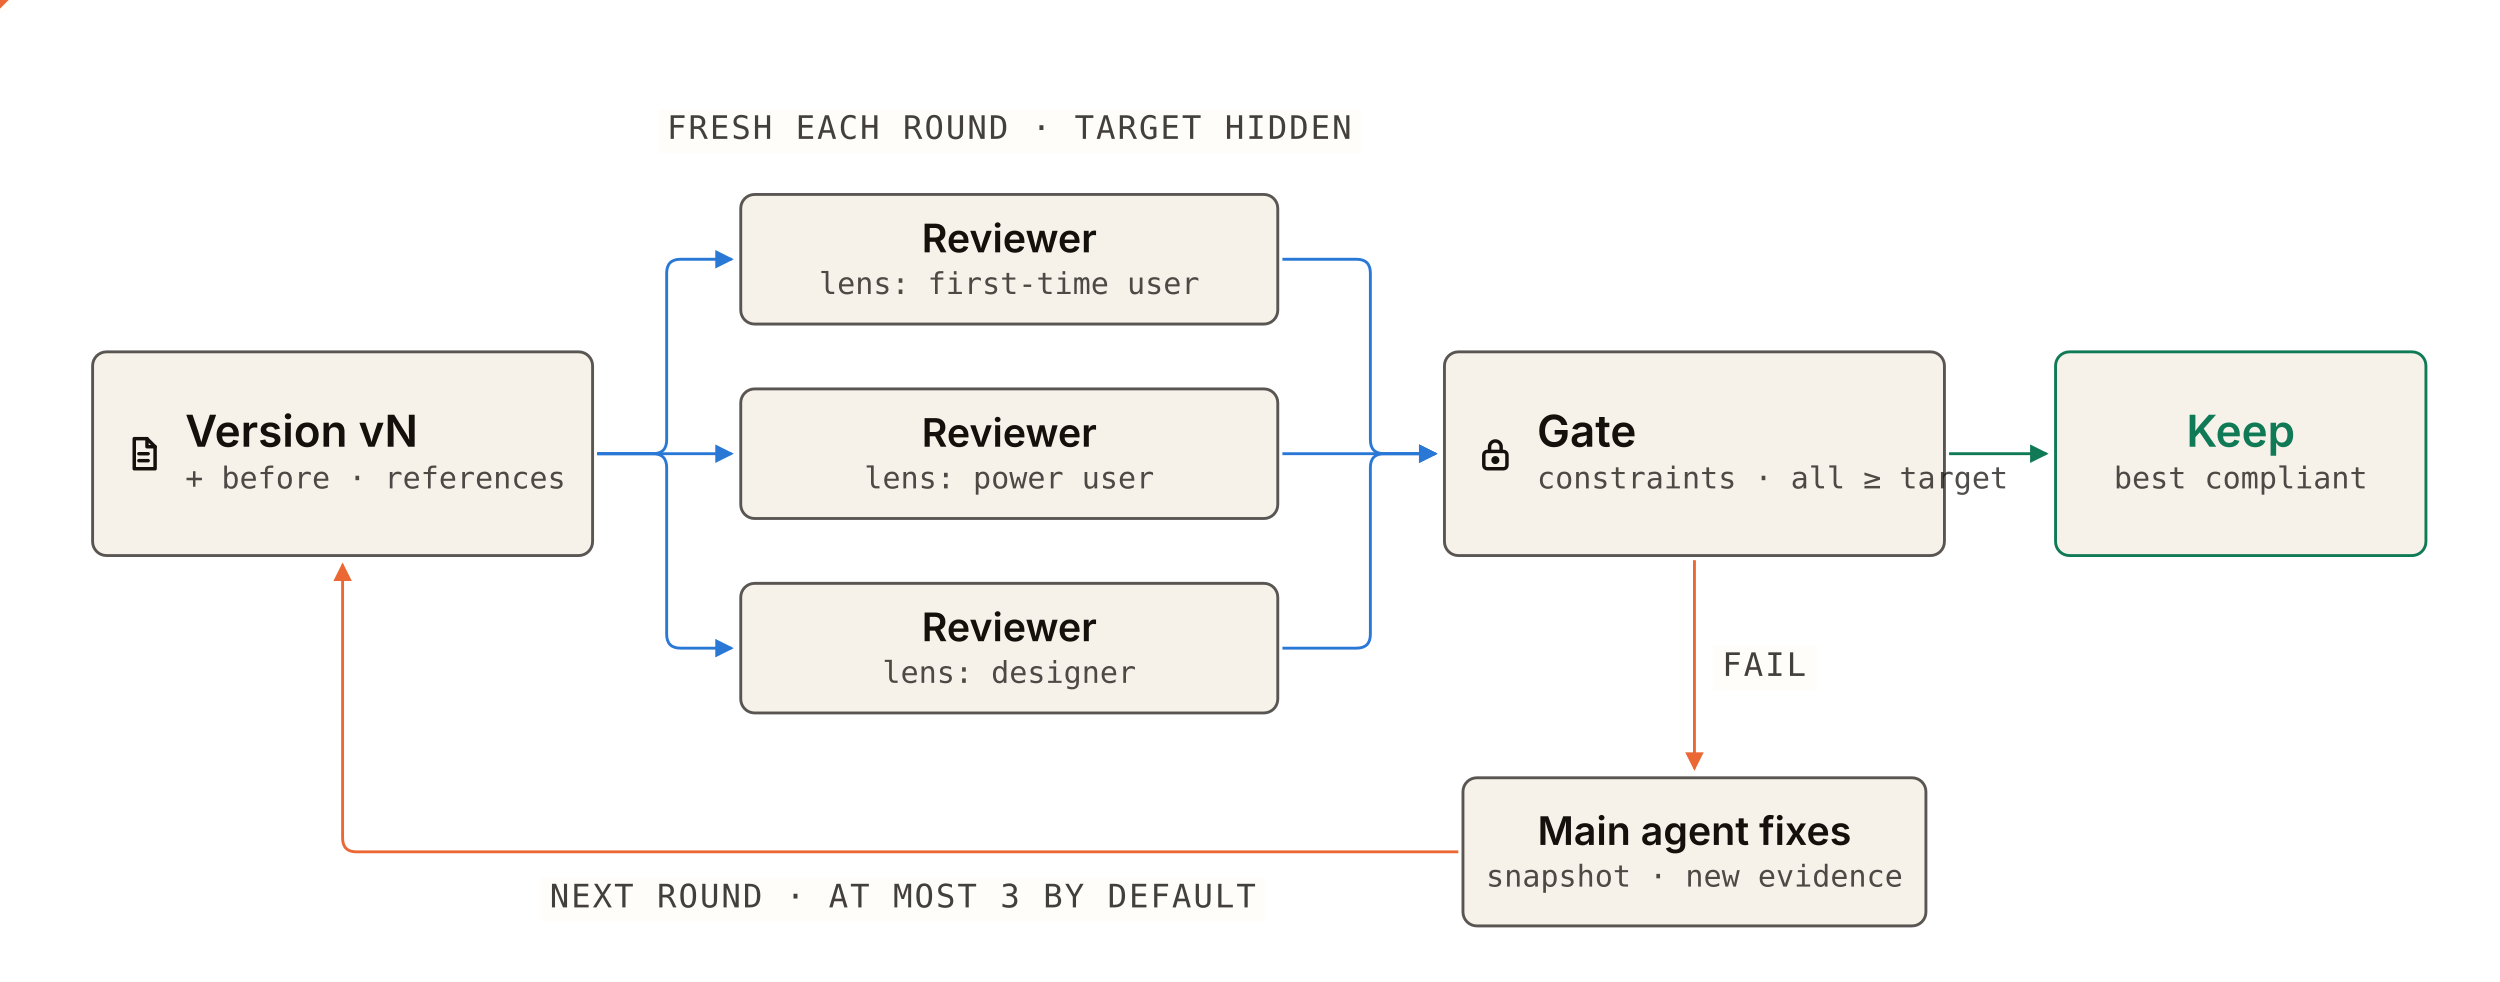
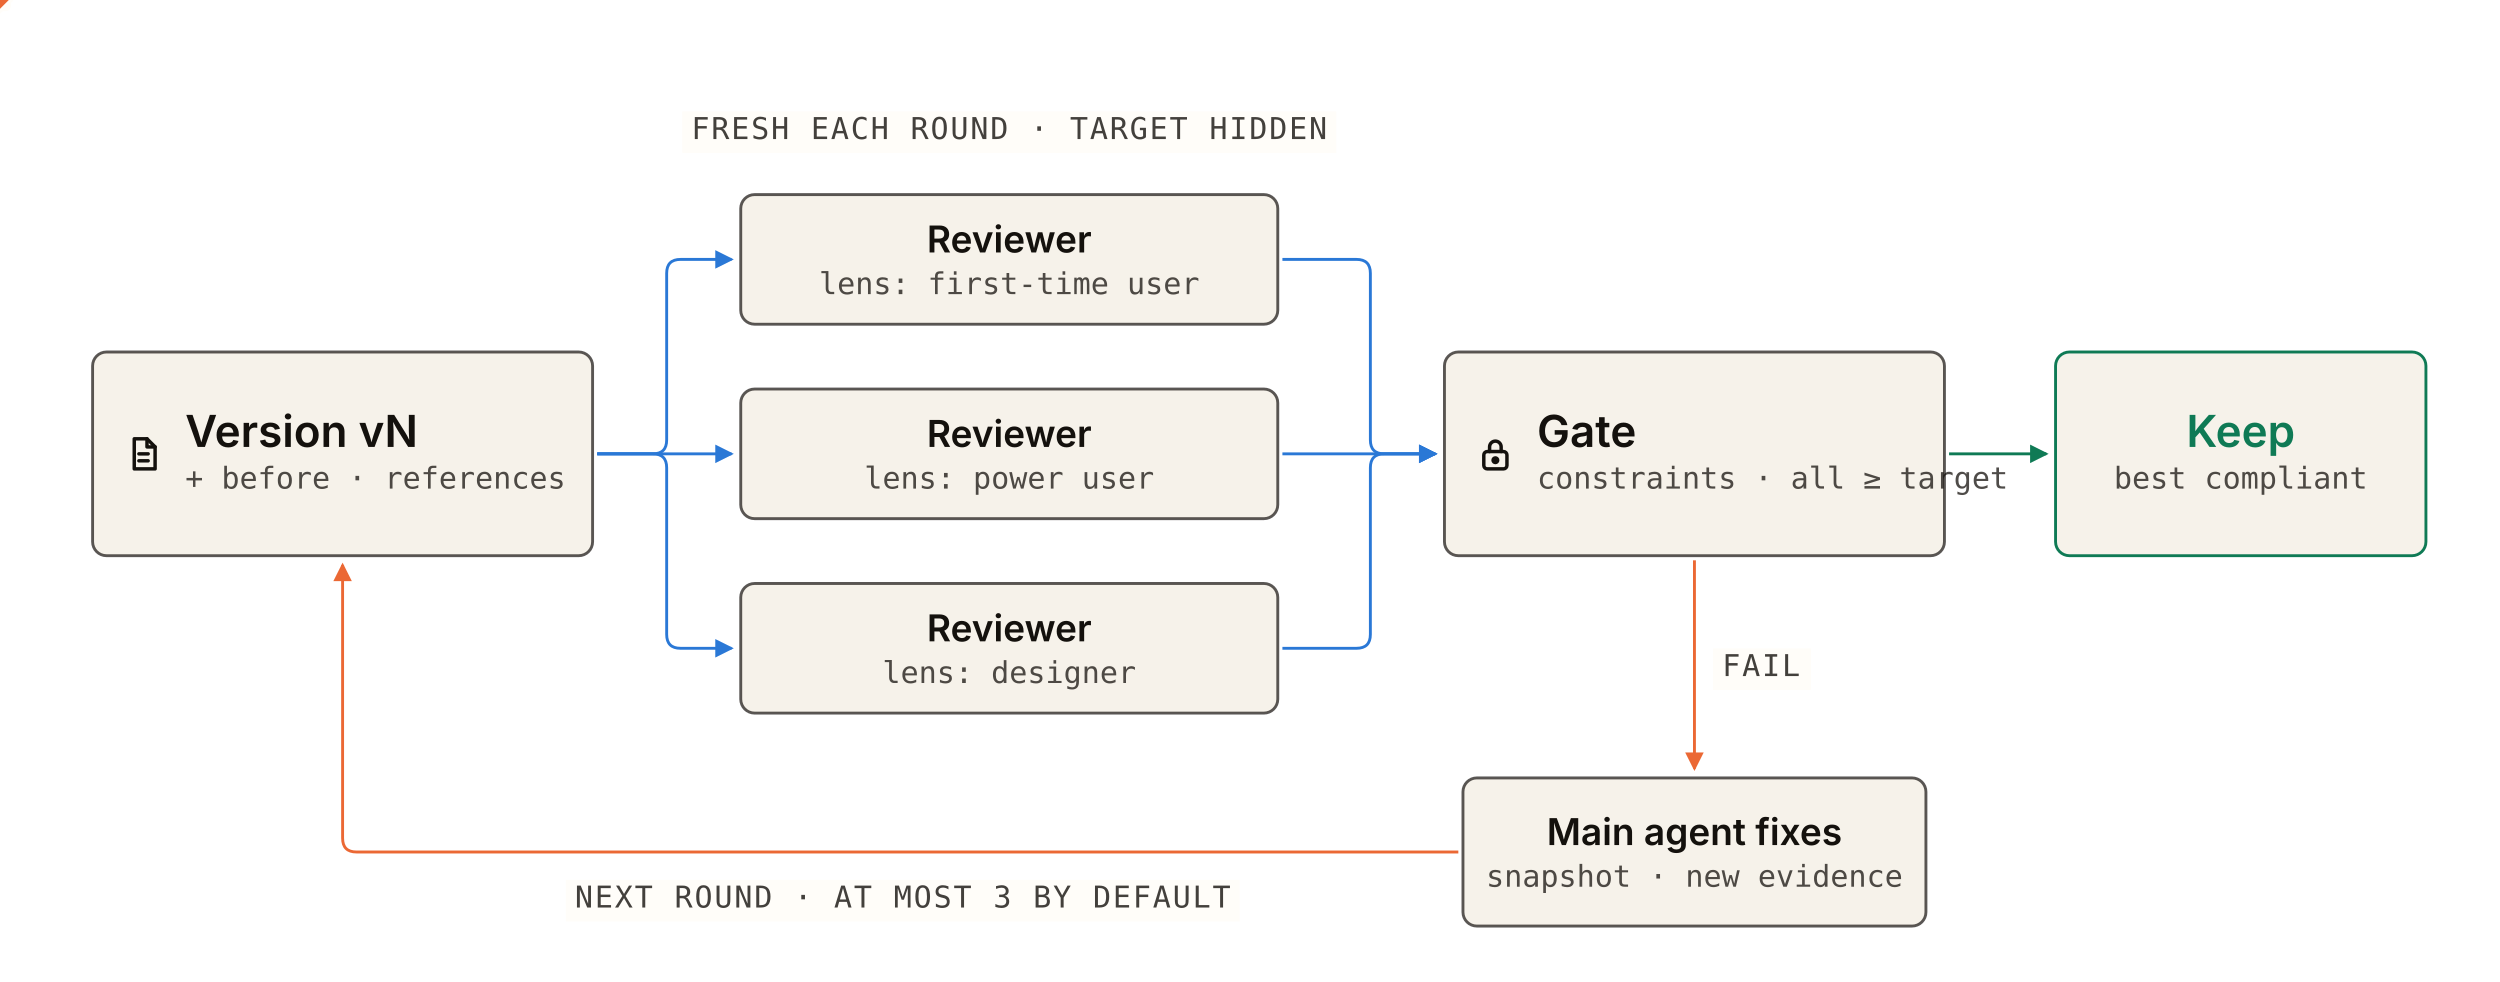
- <svg xmlns="http://www.w3.org/2000/svg" viewBox="0 0 1080 424" width="1080" height="424" color="#14110d" font-family="ui-sans-serif, system-ui, -apple-system, 'Segoe UI', Inter, Helvetica, Arial, sans-serif" role="img" aria-label="One version of the work, with the before snapshot and reference products, goes to three fresh reviewers with different lenses who never see the target score. Their scores reach a gate that passes only when every stated constraint holds and every metric meets the target. A pass keeps the best compliant version; a fail sends the work to the main agent to fix, snapshot and rebuild evidence, then back to a new set of reviewers, for at most three rounds by default.">
+ <svg xmlns="http://www.w3.org/2000/svg" viewBox="0 0 1080 424" width="960" height="377" color="#14110d" font-family="ui-sans-serif, system-ui, -apple-system, 'Segoe UI', Inter, Helvetica, Arial, sans-serif" role="img" aria-label="One version of the work, with the before snapshot and reference products, goes to three fresh reviewers with different lenses who never see the target score. Their scores reach a gate that passes only when every stated constraint holds and every metric meets the target. A pass keeps the best compliant version; a fail sends the work to the main agent to fix, snapshot and rebuild evidence, then back to a new set of reviewers, for at most three rounds by default.">
  <style>text{user-select:none}</style>
  <g transform="translate(0,0)">
    <defs>
      <marker id="cn-head" markerWidth="8" markerHeight="8" refX="7" refY="4" orient="auto-start-reverse" markerUnits="userSpaceOnUse">
        <path d="M0,0 L8,4 L0,8 z" fill="currentColor" />
      </marker>
      <marker id="cn-head-accent" markerWidth="8" markerHeight="8" refX="7" refY="4" orient="auto-start-reverse" markerUnits="userSpaceOnUse">
        <path d="M0,0 L8,4 L0,8 z" fill="#0f7a55" />
      </marker>
      <marker id="cn-head-request" markerWidth="8" markerHeight="8" refX="7" refY="4" orient="auto-start-reverse" markerUnits="userSpaceOnUse">
        <path d="M0,0 L8,4 L0,8 z" fill="#2a78d6" />
      </marker>
      <marker id="cn-head-response" markerWidth="8" markerHeight="8" refX="7" refY="4" orient="auto-start-reverse" markerUnits="userSpaceOnUse">
        <path d="M0,0 L8,4 L0,8 z" fill="#0f7a55" />
      </marker>
      <marker id="cn-head-change" markerWidth="8" markerHeight="8" refX="7" refY="4" orient="auto-start-reverse" markerUnits="userSpaceOnUse">
        <path d="M0,0 L8,4 L0,8 z" fill="#eb6834" />
      </marker>
    </defs>
    <g data-uipack="node">
      <rect x="40" y="152" width="216" height="88" rx="6" fill="#f6f2ea" stroke="currentColor" stroke-opacity="0.7" stroke-width="1.25" />
      <path class="uipack__touch-target" d="M 40 152 h 216 v 88 h -216 Z" fill="transparent" stroke="none" aria-hidden="true" />
      <g transform="translate(54, 188)" fill="none" stroke="currentColor" stroke-width="1.5" stroke-linecap="round" stroke-linejoin="round">
        <path d="M4 1.5h5.5L13 5v9.5H4z" />
        <path d="M9.5 1.5V5H13M6 8h4M6 11h4" />
      </g>
      <text x="80" y="193" text-anchor="start" font-size="19" font-weight="600" fill="currentColor">Version vN</text>
      <text x="80" y="211" text-anchor="start" font-size="13" font-family="ui-monospace, SFMono-Regular, Menlo, Consolas, monospace" fill="currentColor" fill-opacity="0.75">+ before · references</text>
    </g>
    <g data-uipack="label">
-       <rect x="284.16" y="47" width="303.68" height="19" fill="#fffdf9" />
-       <text x="436" y="60" text-anchor="middle" font-size="14" font-family="ui-monospace, SFMono-Regular, Menlo, Consolas, monospace" letter-spacing=".06em" fill="currentColor" fill-opacity="0.8">FRESH EACH ROUND · TARGET HIDDEN</text>
+       <rect x="294.72" y="48" width="282.56" height="18" fill="#fffdf9" />
+       <text x="436" y="60" text-anchor="middle" font-size="13" font-family="ui-monospace, SFMono-Regular, Menlo, Consolas, monospace" letter-spacing=".06em" fill="currentColor" fill-opacity="0.8">FRESH EACH ROUND · TARGET HIDDEN</text>
    </g>
    <g data-uipack="node">
      <rect x="320" y="84" width="232" height="56" rx="6" fill="#f6f2ea" stroke="currentColor" stroke-opacity="0.7" stroke-width="1.25" />
      <path class="uipack__touch-target" d="M 320 84 h 232 v 56 h -232 Z" fill="transparent" stroke="none" aria-hidden="true" />
-       <text x="436" y="109" text-anchor="middle" font-size="17" font-weight="600" fill="currentColor">Reviewer</text>
+       <text x="436" y="109" text-anchor="middle" font-size="16" font-weight="600" fill="currentColor">Reviewer</text>
      <text x="436" y="127" text-anchor="middle" font-size="13" font-family="ui-monospace, SFMono-Regular, Menlo, Consolas, monospace" fill="currentColor" fill-opacity="0.75">lens: first-time user</text>
    </g>
    <g data-uipack="node">
      <rect x="320" y="168" width="232" height="56" rx="6" fill="#f6f2ea" stroke="currentColor" stroke-opacity="0.7" stroke-width="1.25" />
      <path class="uipack__touch-target" d="M 320 168 h 232 v 56 h -232 Z" fill="transparent" stroke="none" aria-hidden="true" />
-       <text x="436" y="193" text-anchor="middle" font-size="17" font-weight="600" fill="currentColor">Reviewer</text>
+       <text x="436" y="193" text-anchor="middle" font-size="16" font-weight="600" fill="currentColor">Reviewer</text>
      <text x="436" y="211" text-anchor="middle" font-size="13" font-family="ui-monospace, SFMono-Regular, Menlo, Consolas, monospace" fill="currentColor" fill-opacity="0.75">lens: power user</text>
    </g>
    <g data-uipack="node">
      <rect x="320" y="252" width="232" height="56" rx="6" fill="#f6f2ea" stroke="currentColor" stroke-opacity="0.7" stroke-width="1.25" />
      <path class="uipack__touch-target" d="M 320 252 h 232 v 56 h -232 Z" fill="transparent" stroke="none" aria-hidden="true" />
-       <text x="436" y="277" text-anchor="middle" font-size="17" font-weight="600" fill="currentColor">Reviewer</text>
+       <text x="436" y="277" text-anchor="middle" font-size="16" font-weight="600" fill="currentColor">Reviewer</text>
      <text x="436" y="295" text-anchor="middle" font-size="13" font-family="ui-monospace, SFMono-Regular, Menlo, Consolas, monospace" fill="currentColor" fill-opacity="0.75">lens: designer</text>
    </g>
    <path data-uipack="connector" data-kind="request" d="M258,196 L282,196 Q288,196 288,190 L288,118 Q288,112 294,112 L316,112" fill="none" stroke="#2a78d6" stroke-opacity="1" stroke-width="1.25" marker-end="url(#cn-head-request)" />
    <path data-uipack="connector" data-kind="request" d="M258,196 L316,196" fill="none" stroke="#2a78d6" stroke-opacity="1" stroke-width="1.25" marker-end="url(#cn-head-request)" />
    <path data-uipack="connector" data-kind="request" d="M258,196 L282,196 Q288,196 288,202 L288,274 Q288,280 294,280 L316,280" fill="none" stroke="#2a78d6" stroke-opacity="1" stroke-width="1.25" marker-end="url(#cn-head-request)" />
    <g data-uipack="packet" data-kind="request">
      <g>
        <rect x="-4" y="-4" width="8" height="8" rx="1.5" fill="#2a78d6" stroke="#fffdf9" stroke-width="1.5" />
        <animateTransform attributeName="transform" type="scale" dur="1.4s" begin="0s" repeatCount="indefinite" calcMode="spline" values="0;1.2;1;1;0" keyTimes="0;0.12;0.2;0.8;1" keySplines="0.2 0.9 0.3 1;0.4 0 0.6 1;0 0 1 1;0.6 0 0.9 0.4" />
      </g>
      <animateMotion dur="1.4s" begin="0s" repeatCount="indefinite" path="M262,196 L308,196" calcMode="linear" />
    </g>
    <path data-uipack="connector" data-kind="request" d="M554,112 L586,112 Q592,112 592,118 L592,190 Q592,196 598,196 L620,196" fill="none" stroke="#2a78d6" stroke-opacity="1" stroke-width="1.25" marker-end="url(#cn-head-request)" />
    <path data-uipack="connector" data-kind="request" d="M554,196 L620,196" fill="none" stroke="#2a78d6" stroke-opacity="1" stroke-width="1.25" marker-end="url(#cn-head-request)" />
    <path data-uipack="connector" data-kind="request" d="M554,280 L586,280 Q592,280 592,274 L592,202 Q592,196 598,196 L620,196" fill="none" stroke="#2a78d6" stroke-opacity="1" stroke-width="1.25" marker-end="url(#cn-head-request)" />
    <g data-uipack="node">
      <rect x="624" y="152" width="216" height="88" rx="6" fill="#f6f2ea" stroke="currentColor" stroke-opacity="0.7" stroke-width="1.25" />
      <path class="uipack__touch-target" d="M 624 152 h 216 v 88 h -216 Z" fill="transparent" stroke="none" aria-hidden="true" />
      <g transform="translate(638, 188)" fill="none" stroke="currentColor" stroke-width="1.5" stroke-linecap="round" stroke-linejoin="round">
        <rect x="3" y="7" width="10" height="7.5" rx="1.5" />
        <path d="M5.5 7V5a2.5 2.5 0 0 1 5 0v2" />
        <circle cx="8" cy="10.75" r="1" fill="currentColor" />
      </g>
      <text x="664" y="193" text-anchor="start" font-size="19" font-weight="600" fill="currentColor">Gate</text>
      <text x="664" y="211" text-anchor="start" font-size="13" font-family="ui-monospace, SFMono-Regular, Menlo, Consolas, monospace" fill="currentColor" fill-opacity="0.75">constraints · all ≥ target</text>
    </g>
    <path data-uipack="connector" data-kind="response" d="M842,196 L884,196" fill="none" stroke="#0f7a55" stroke-opacity="1" stroke-width="1.25" marker-end="url(#cn-head-response)" />
    <g data-uipack="packet" data-kind="response">
      <g>
        <circle cx="0" cy="0" r="4" fill="#0f7a55" stroke="#fffdf9" stroke-width="1.5" />
        <animateTransform attributeName="transform" type="scale" dur="1.2s" begin="-0.5s" repeatCount="indefinite" calcMode="spline" values="0;1.2;1;1;0" keyTimes="0;0.12;0.2;0.8;1" keySplines="0.2 0.9 0.3 1;0.4 0 0.6 1;0 0 1 1;0.6 0 0.9 0.4" />
      </g>
      <animateMotion dur="1.2s" begin="-0.5s" repeatCount="indefinite" path="M846,196 L876,196" calcMode="linear" />
    </g>
    <g data-uipack="node">
      <rect x="888" y="152" width="160" height="88" rx="6" fill="#f6f2ea" stroke="#0f7a55" stroke-opacity="1" stroke-width="1.25" />
      <path class="uipack__touch-target" d="M 888 152 h 160 v 88 h -160 Z" fill="transparent" stroke="none" aria-hidden="true" />
      <text x="968" y="193" text-anchor="middle" font-size="19" font-weight="600" fill="#0f7a55">Keep</text>
      <text x="968" y="211" text-anchor="middle" font-size="13" font-family="ui-monospace, SFMono-Regular, Menlo, Consolas, monospace" fill="currentColor" fill-opacity="0.75">best compliant</text>
    </g>
    <path data-uipack="connector" data-kind="change" d="M732,242 L732,332" fill="none" stroke="#eb6834" stroke-opacity="1" stroke-width="1.25" marker-end="url(#cn-head-change)" />
    <g data-uipack="label">
-       <rect x="740" y="279" width="44.96" height="19" fill="#fffdf9" />
-       <text x="744" y="292" text-anchor="start" font-size="14" font-family="ui-monospace, SFMono-Regular, Menlo, Consolas, monospace" letter-spacing=".06em" fill="currentColor" fill-opacity="0.8">FAIL</text>
+       <rect x="740" y="280" width="42.32" height="18" fill="#fffdf9" />
+       <text x="744" y="292" text-anchor="start" font-size="13" font-family="ui-monospace, SFMono-Regular, Menlo, Consolas, monospace" letter-spacing=".06em" fill="currentColor" fill-opacity="0.8">FAIL</text>
    </g>
    <g data-uipack="node">
      <rect x="632" y="336" width="200" height="64" rx="6" fill="#f6f2ea" stroke="currentColor" stroke-opacity="0.7" stroke-width="1.25" />
      <path class="uipack__touch-target" d="M 632 336 h 200 v 64 h -200 Z" fill="transparent" stroke="none" aria-hidden="true" />
-       <text x="732" y="365" text-anchor="middle" font-size="17" font-weight="600" fill="currentColor">Main agent fixes</text>
+       <text x="732" y="365" text-anchor="middle" font-size="16" font-weight="600" fill="currentColor">Main agent fixes</text>
      <text x="732" y="383" text-anchor="middle" font-size="13" font-family="ui-monospace, SFMono-Regular, Menlo, Consolas, monospace" fill="currentColor" fill-opacity="0.75">snapshot · new evidence</text>
    </g>
    <path data-uipack="connector" data-kind="change" d="M630,368 L154,368 Q148,368 148,362 L148,244" fill="none" stroke="#eb6834" stroke-opacity="1" stroke-width="1.25" marker-end="url(#cn-head-change)" />
    <g data-uipack="packet" data-kind="change">
      <g>
        <path d="M0,-4.8 L4.8,0 L0,4.8 L-4.8,0 Z" fill="#eb6834" stroke="#fffdf9" stroke-width="1.5" />
        <animateTransform attributeName="transform" type="scale" dur="2.4s" begin="-1s" repeatCount="indefinite" calcMode="spline" values="0;1.2;1;1;0" keyTimes="0;0.07;0.117;0.867;1" keySplines="0.2 0.9 0.3 1;0.4 0 0.6 1;0 0 1 1;0.6 0 0.9 0.4" />
      </g>
      <animateMotion dur="2.4s" begin="-1s" repeatCount="indefinite" path="M626,368 L154,368 Q148,368 148,362 L148,252" calcMode="linear" />
    </g>
    <g data-uipack="label">
-       <rect x="233.54" y="379" width="312.92" height="19" fill="#fffdf9" />
-       <text x="390" y="392" text-anchor="middle" font-size="14" font-family="ui-monospace, SFMono-Regular, Menlo, Consolas, monospace" letter-spacing=".06em" fill="currentColor" fill-opacity="0.8">NEXT ROUND · AT MOST 3 BY DEFAULT</text>
+       <rect x="244.43" y="380" width="291.14" height="18" fill="#fffdf9" />
+       <text x="390" y="392" text-anchor="middle" font-size="13" font-family="ui-monospace, SFMono-Regular, Menlo, Consolas, monospace" letter-spacing=".06em" fill="currentColor" fill-opacity="0.8">NEXT ROUND · AT MOST 3 BY DEFAULT</text>
    </g>
  </g>
</svg>
